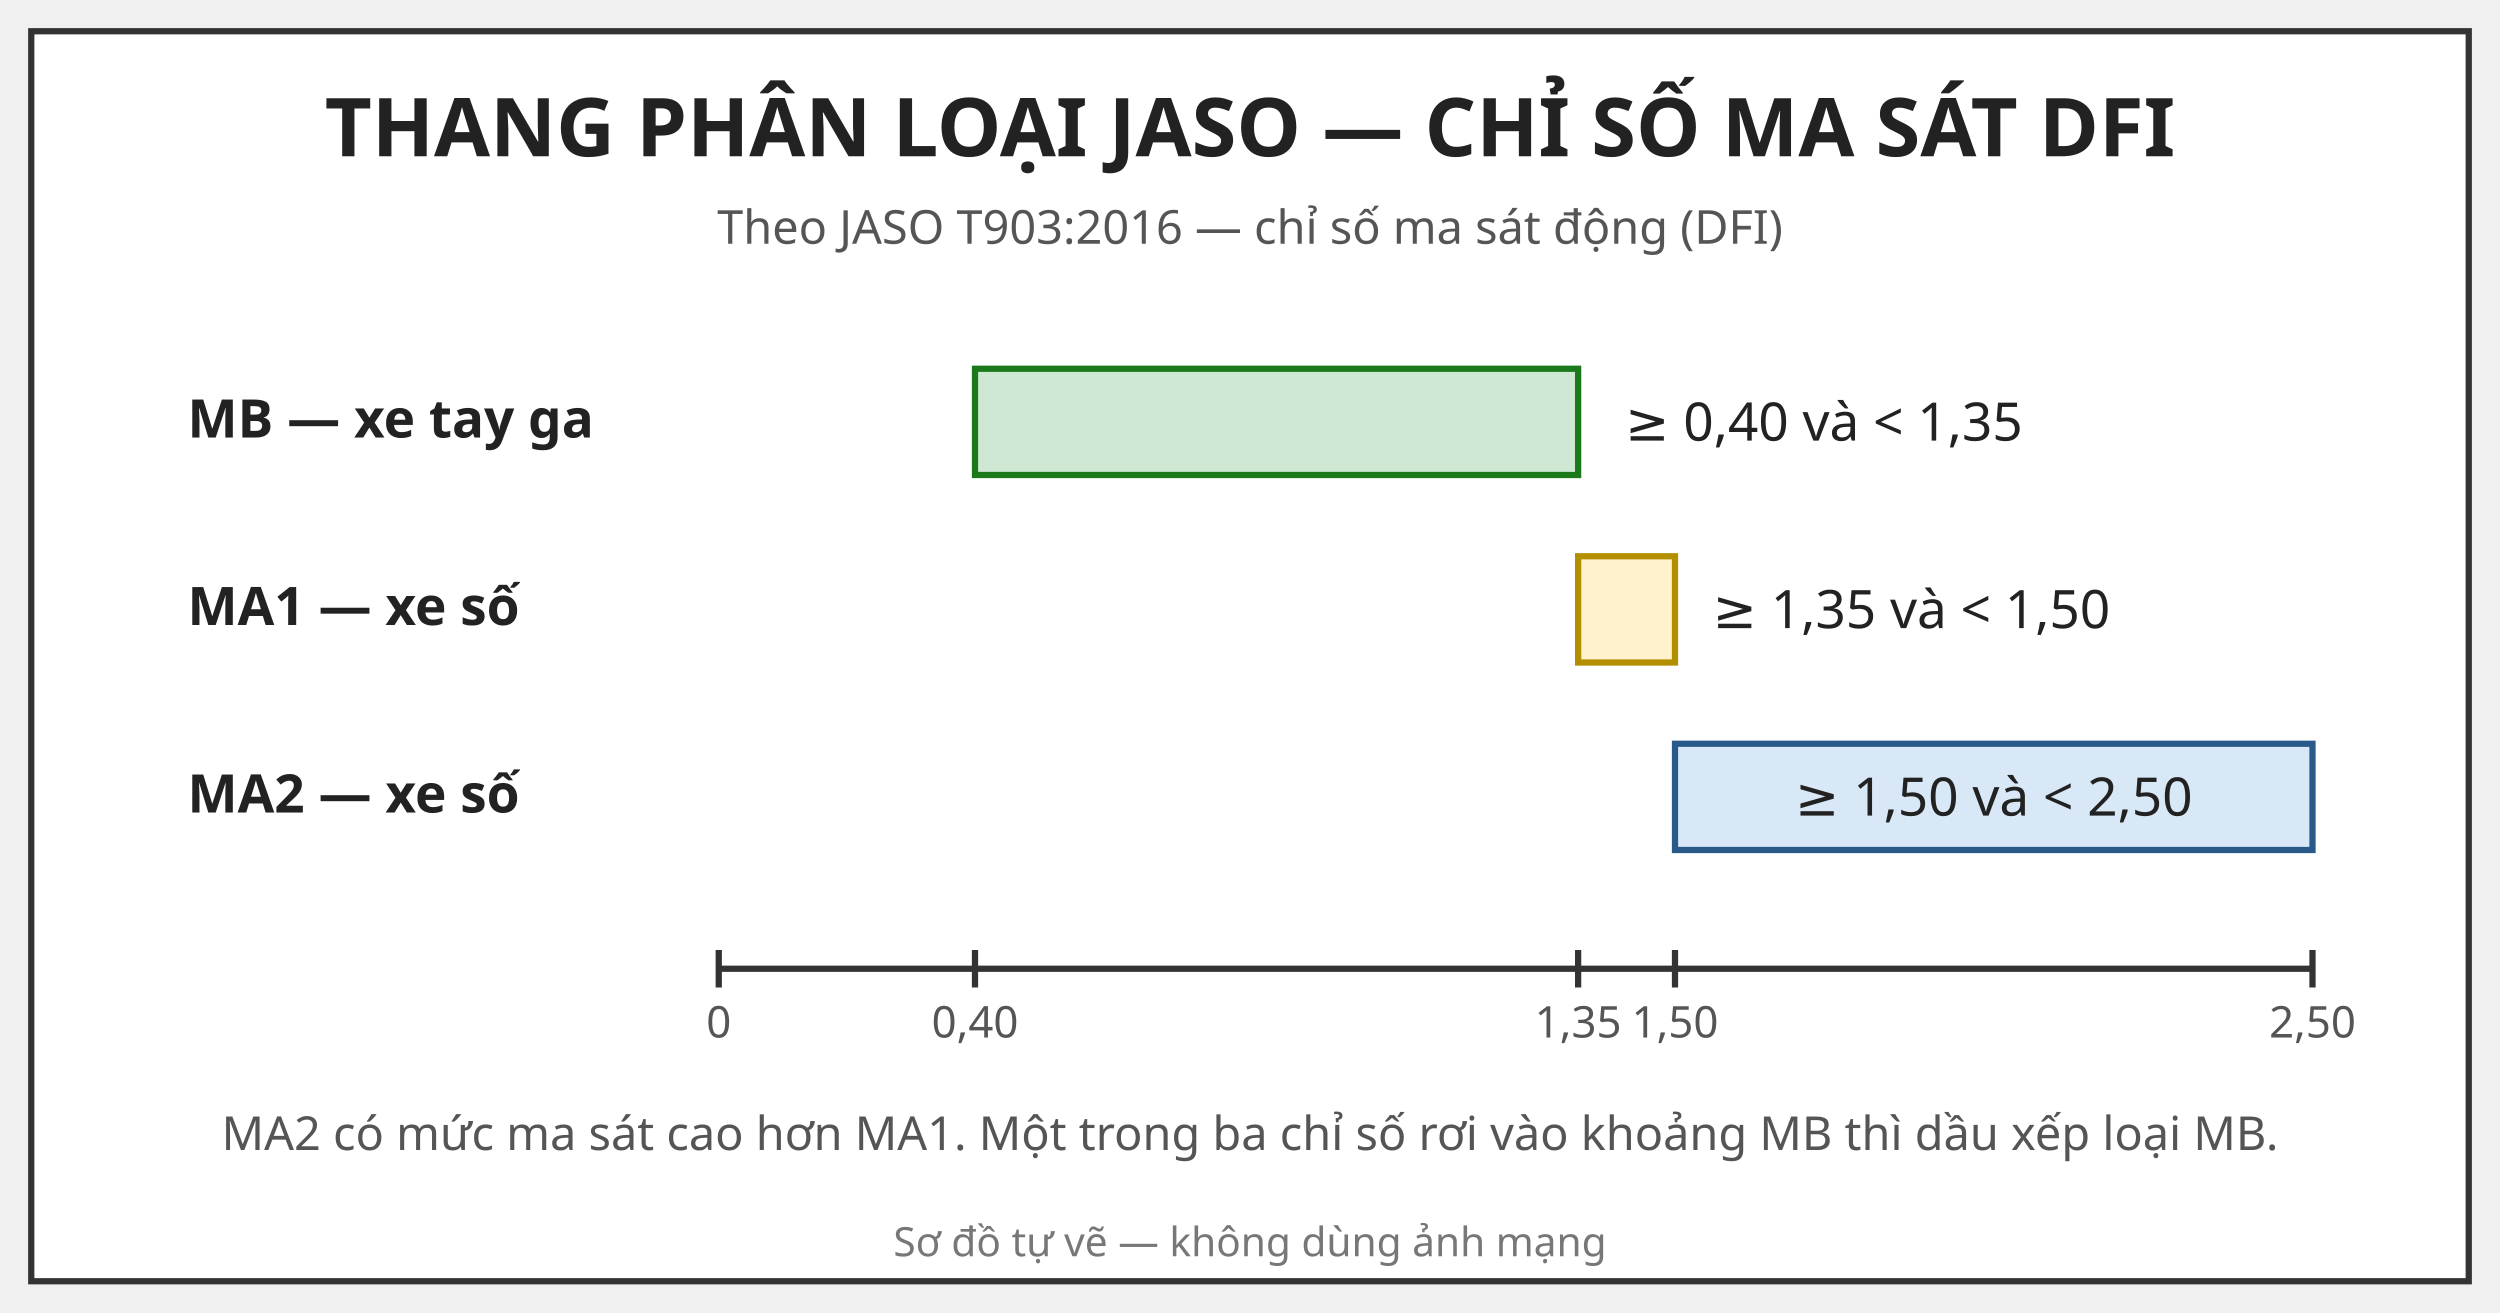
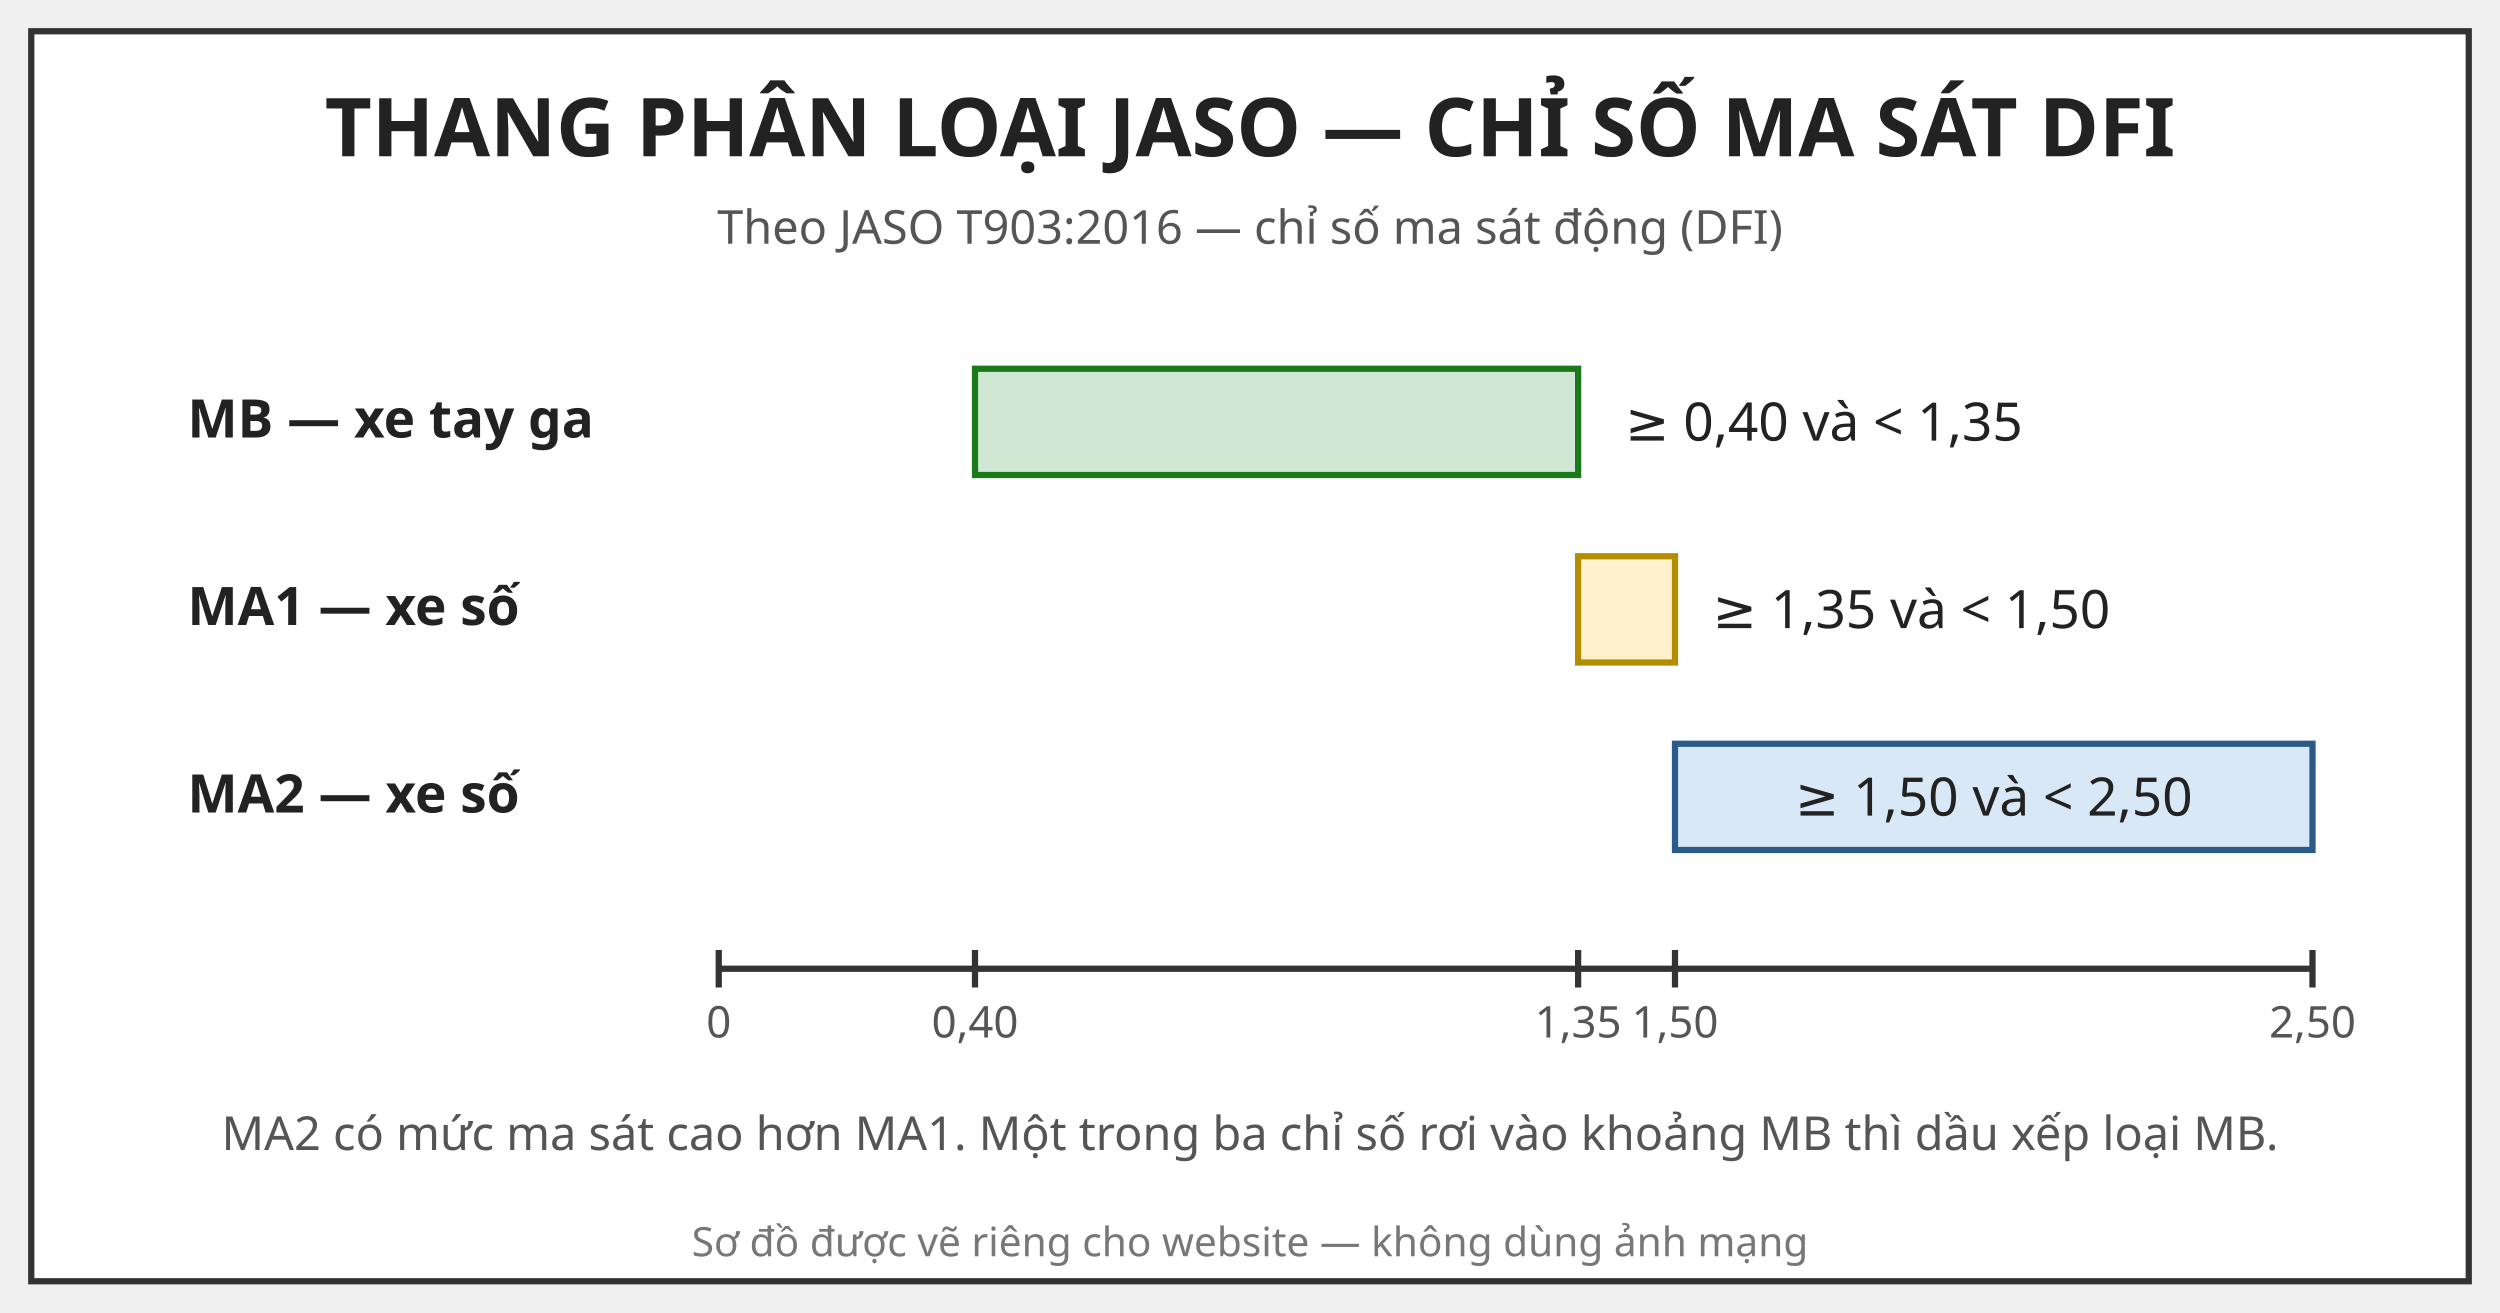
<svg xmlns="http://www.w3.org/2000/svg" width="800" height="420" viewBox="0 0 800 420" role="img" aria-labelledby="t6 d6">
  <rect x="10" y="10" width="780" height="400" fill="#ffffff" stroke="#333333" stroke-width="2" />
  <text x="400" y="50" text-anchor="middle" font-family="sans-serif" font-size="26" font-weight="bold" fill="#222222">THANG PHÂN LOẠI JASO — CHỈ SỐ MA SÁT DFI</text>
  <text x="400" y="78" text-anchor="middle" font-family="sans-serif" font-size="15" fill="#555555">Theo JASO T903:2016 — chỉ số ma sát động (DFI)</text>
  <g font-family="sans-serif" font-size="17" fill="#222222">
    <text x="60" y="140" font-weight="bold">MB — xe tay ga</text>
    <rect x="312" y="118" width="193" height="34" fill="#cfe8d4" stroke="#1a7a1a" stroke-width="2" />
    <text x="520" y="141">≥ 0,40 và &lt; 1,35</text>
    <text x="60" y="200" font-weight="bold">MA1 — xe số</text>
    <rect x="505" y="178" width="31" height="34" fill="#fff2cc" stroke="#b38f00" stroke-width="2" />
    <text x="548" y="201">≥ 1,35 và &lt; 1,50</text>
    <text x="60" y="260" font-weight="bold">MA2 — xe số</text>
    <rect x="536" y="238" width="204" height="34" fill="#d9e8f7" stroke="#2a5a8a" stroke-width="2" />
    <text x="638" y="261" text-anchor="middle">≥ 1,50 và &lt; 2,50</text>
    <g stroke="#333333" stroke-width="2">
      <line x1="230" y1="310" x2="740" y2="310" />
      <line x1="230" y1="304" x2="230" y2="316" />
      <line x1="312" y1="304" x2="312" y2="316" />
      <line x1="505" y1="304" x2="505" y2="316" />
      <line x1="536" y1="304" x2="536" y2="316" />
      <line x1="740" y1="304" x2="740" y2="316" />
    </g>
    <g font-size="14" fill="#555555" text-anchor="middle">
      <text x="230" y="332">0</text>
      <text x="312" y="332">0,40</text>
      <text x="505" y="332">1,35</text>
      <text x="536" y="332">1,50</text>
      <text x="740" y="332">2,50</text>
    </g>
    <text x="400" y="368" text-anchor="middle" font-size="15" fill="#555555">MA2 có mức ma sát cao hơn MA1. Một trong ba chỉ số rơi vào khoảng MB thì dầu xếp loại MB.</text>
  </g>
-   <text x="400" y="402" text-anchor="middle" font-family="sans-serif" font-size="13" fill="#777777">Sơ đồ tự vẽ — không dùng ảnh mạng</text>
+   <text x="400" y="402" text-anchor="middle" font-family="sans-serif" font-size="13" fill="#777777">Sơ đồ được vẽ riêng cho website — không dùng ảnh mạng</text>
</svg>
